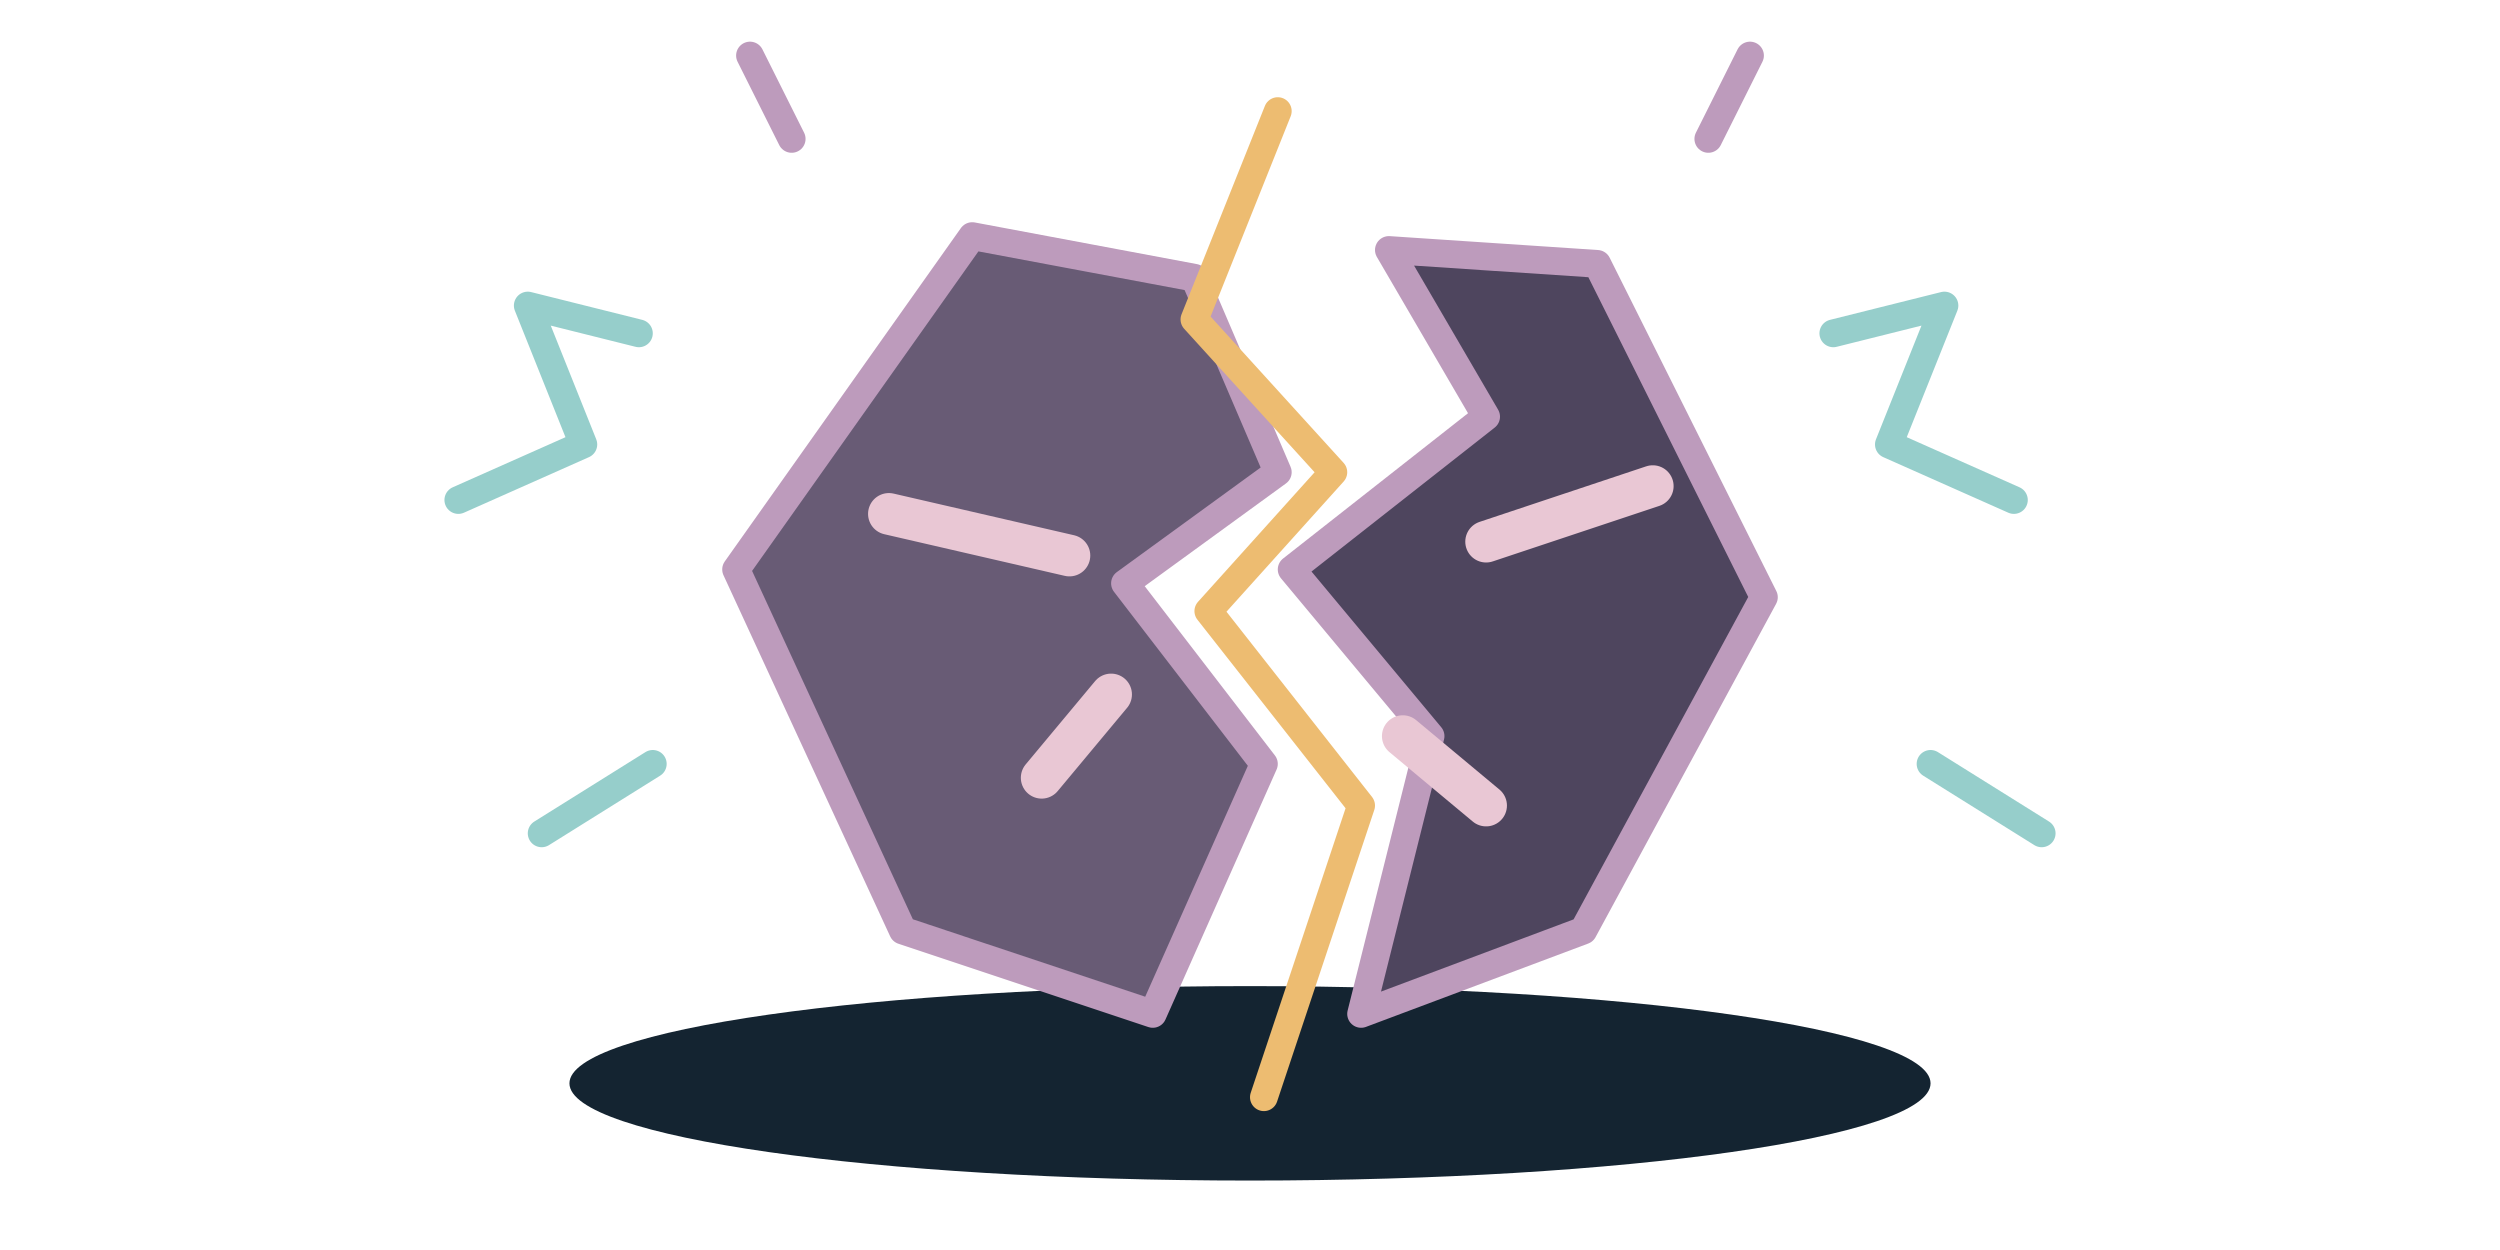
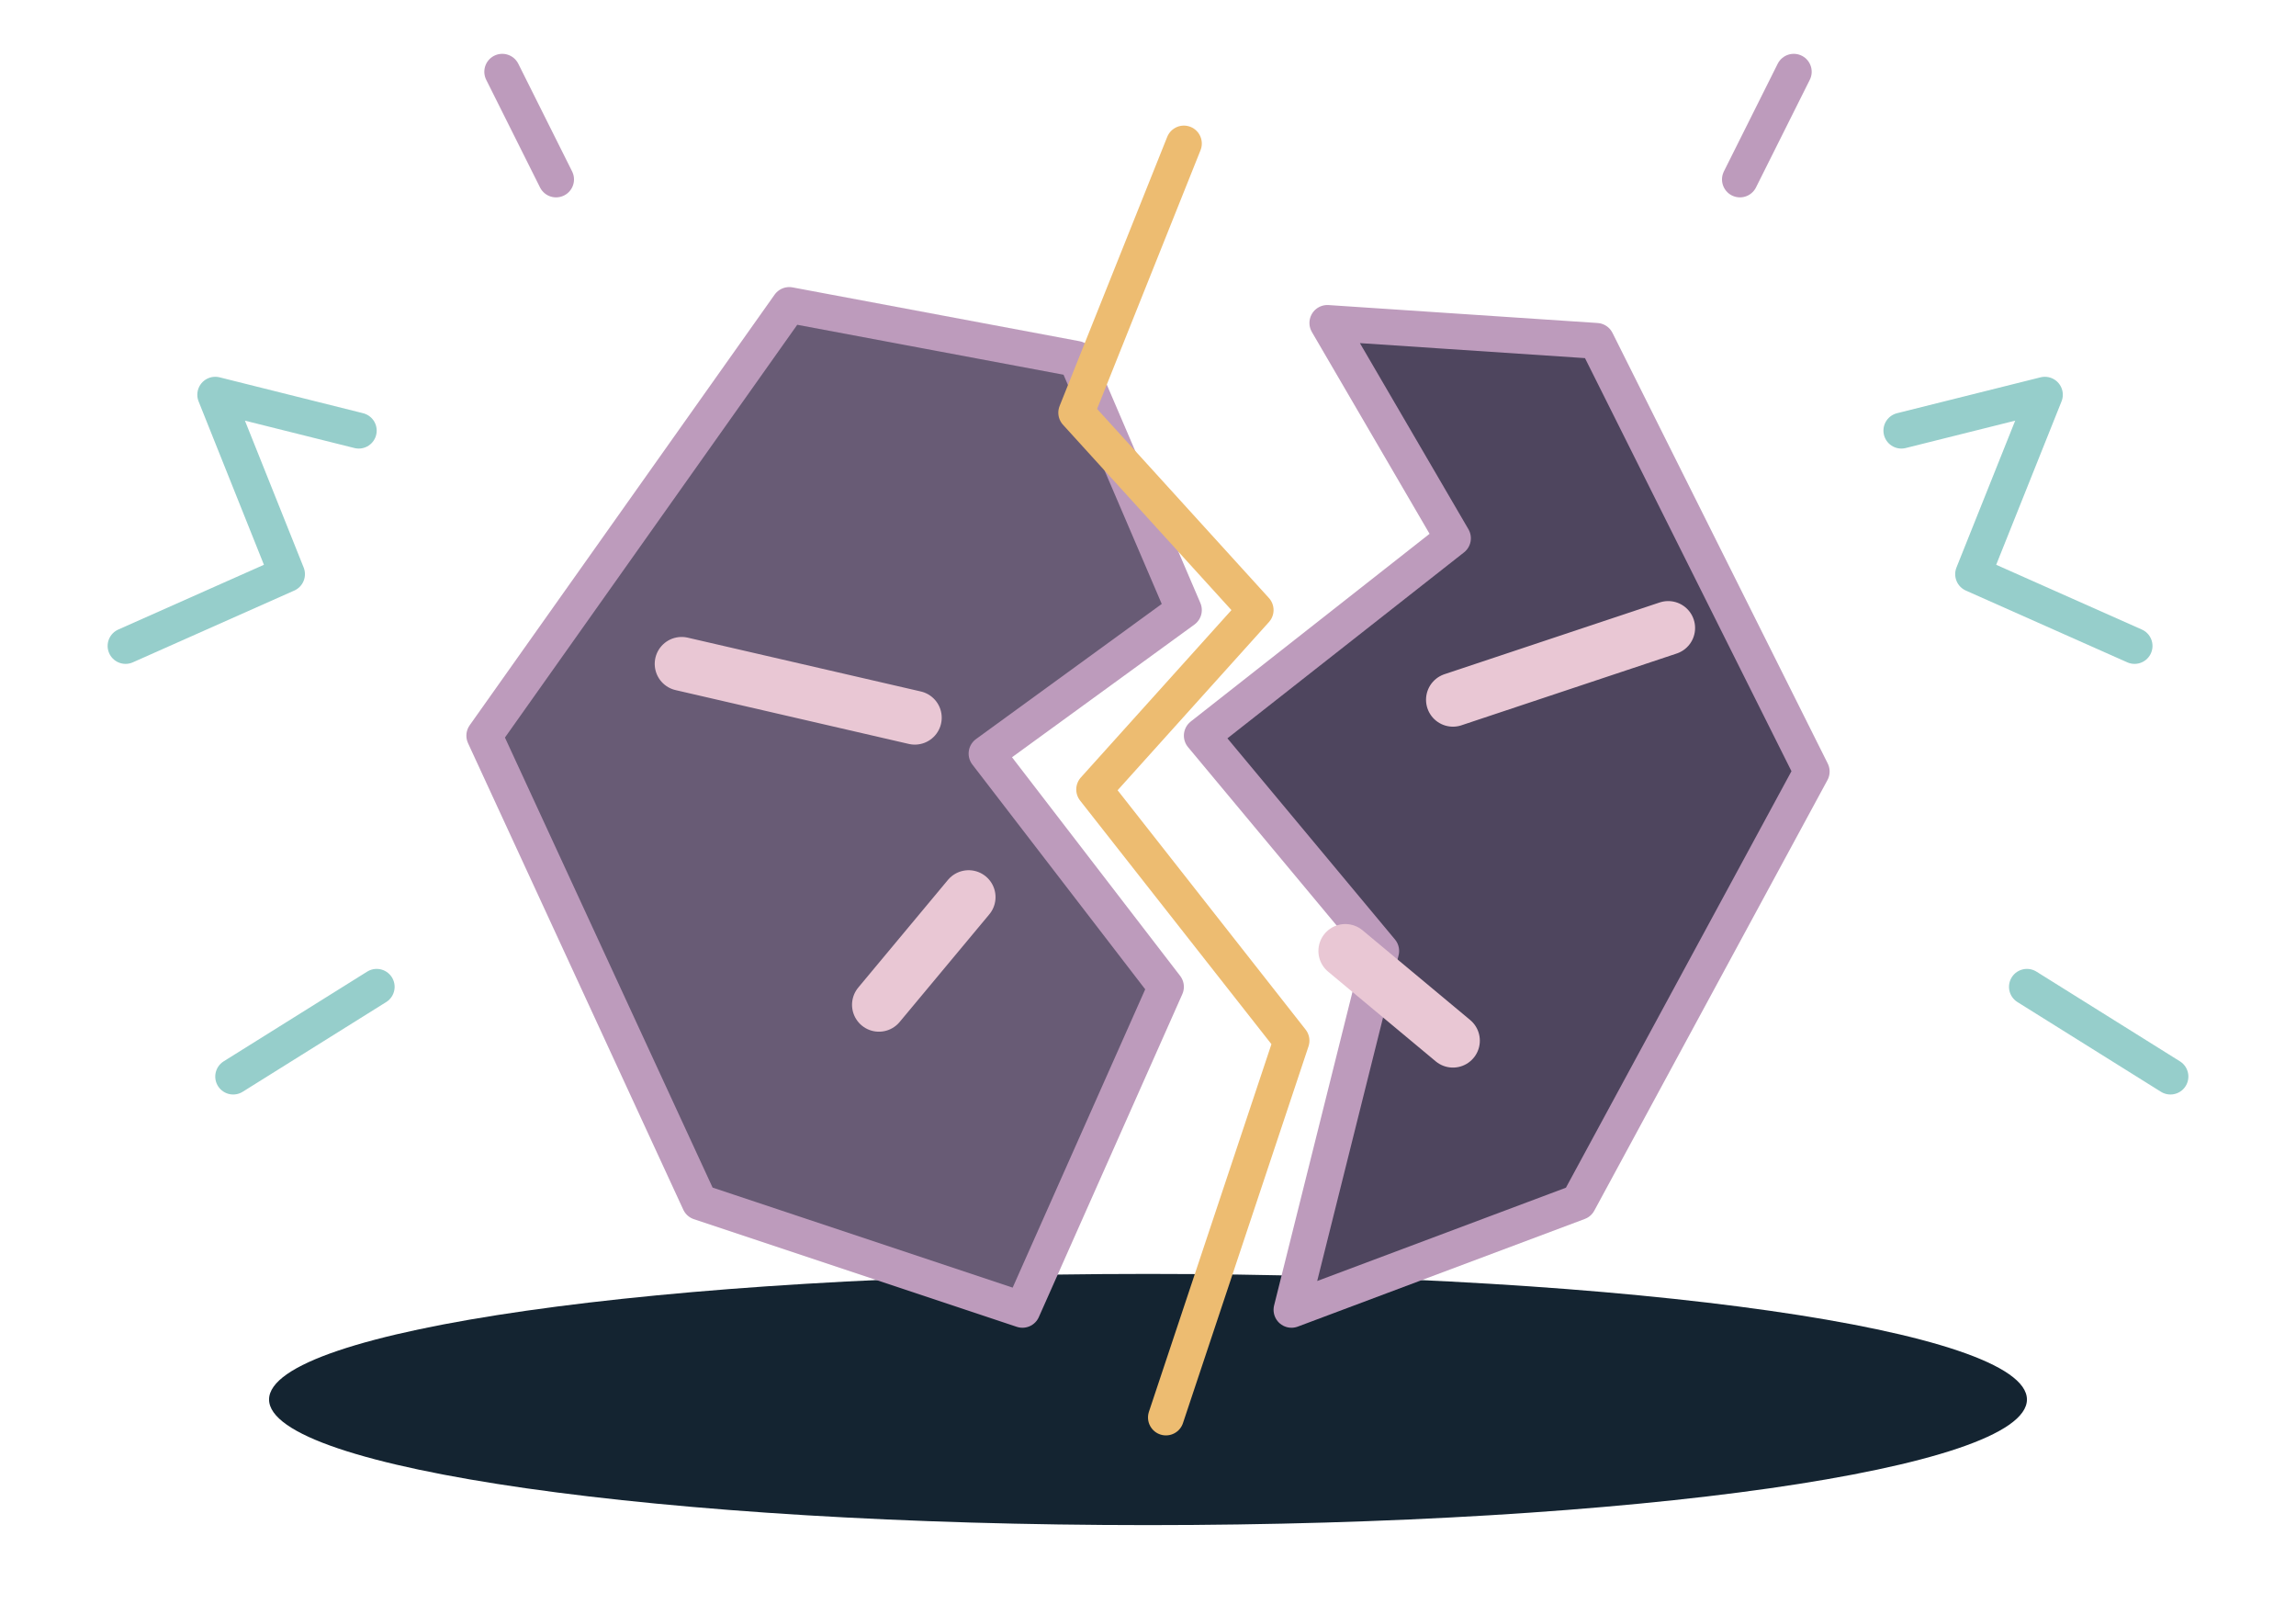
- <svg xmlns="http://www.w3.org/2000/svg" width="180" height="90" viewBox="0 0 180 90">
+ <svg xmlns="http://www.w3.org/2000/svg" width="128" height="90" viewBox="26 0 128 90">
  <ellipse cx="90" cy="78" rx="49" ry="7" fill="#142431" />
  <g stroke-width="2" stroke-linecap="round" stroke-linejoin="round">
    <path d="m70 17 16 3 6 14-11 8 10 13-8 18-18-6-12-26Z" fill="#685b75" stroke="#bd9bbc" />
    <path d="m100 18 15 1 12 24-13 24-16 6 5-20-10-12 14-11Z" fill="#4e455e" stroke="#bd9bbc" />
    <path d="m64 37 13 3m30-1 12-4M75 56l5-6m27 8-6-5" fill="none" stroke="#e9c7d4" stroke-width="3" />
    <path d="m92 8-6 15 10 11-9 10 11 14-7 21" fill="none" stroke="#edbc71" />
    <path d="m46 24-8-2 4 10-9 4m99-12 8-2-4 10 9 4m-98 19-8 5m100-5 8 5" fill="none" stroke="#96cecb" />
    <path d="M57 10 54 4m69 6 3-6" stroke="#bd9bbc" />
  </g>
</svg>
